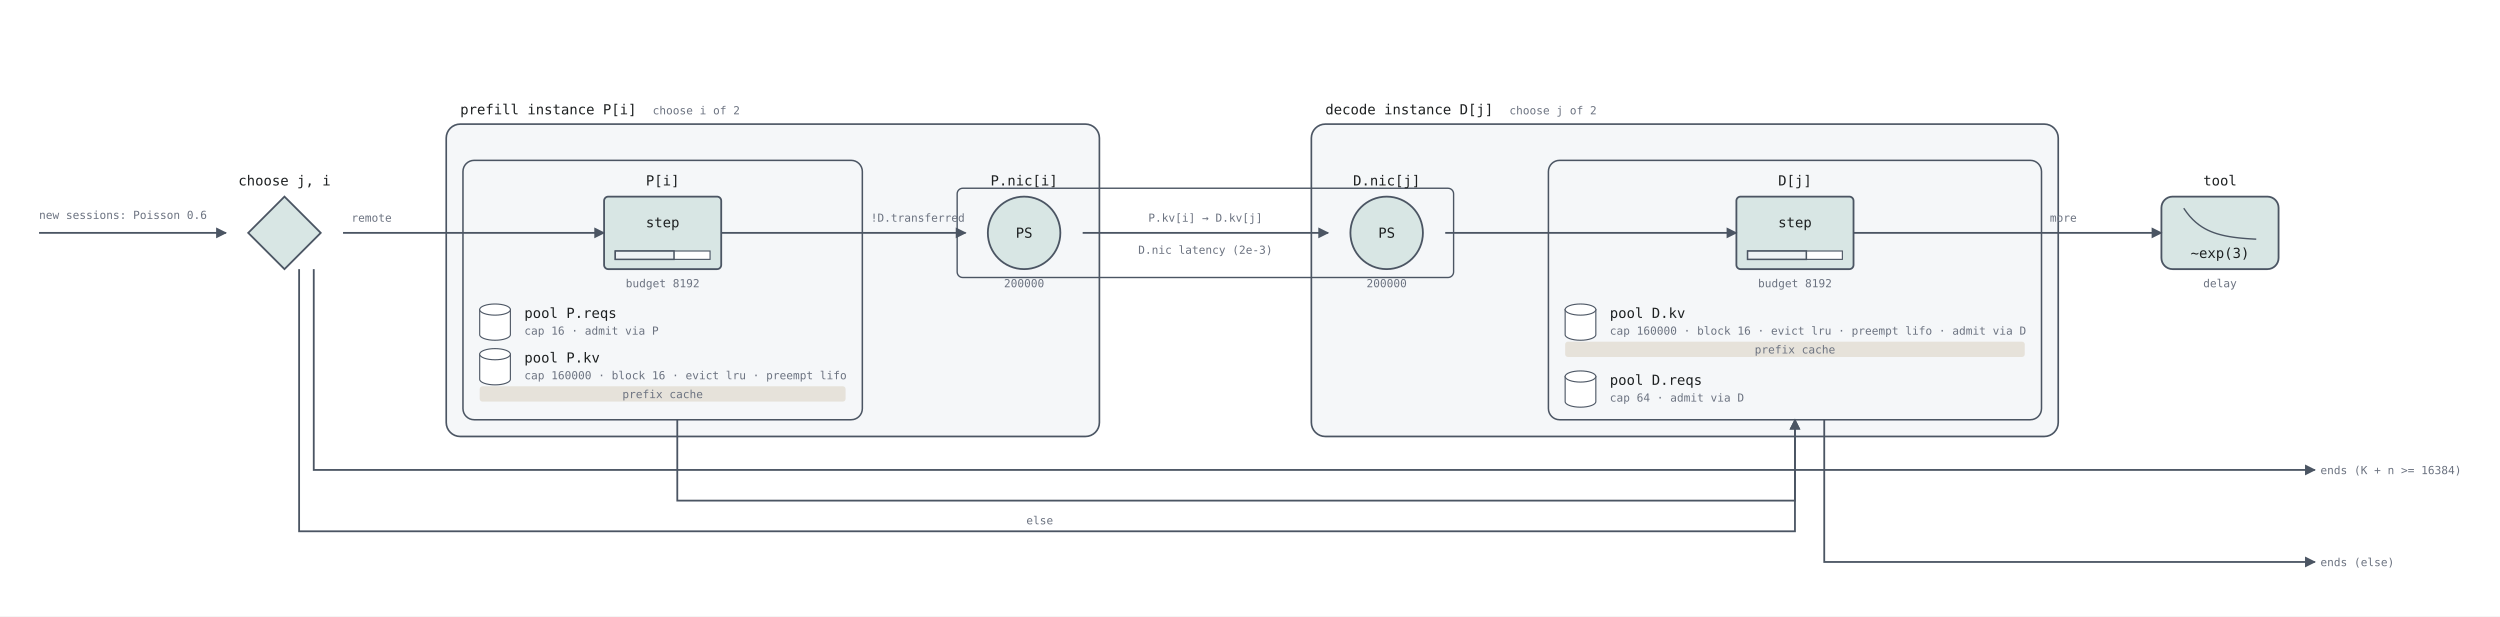
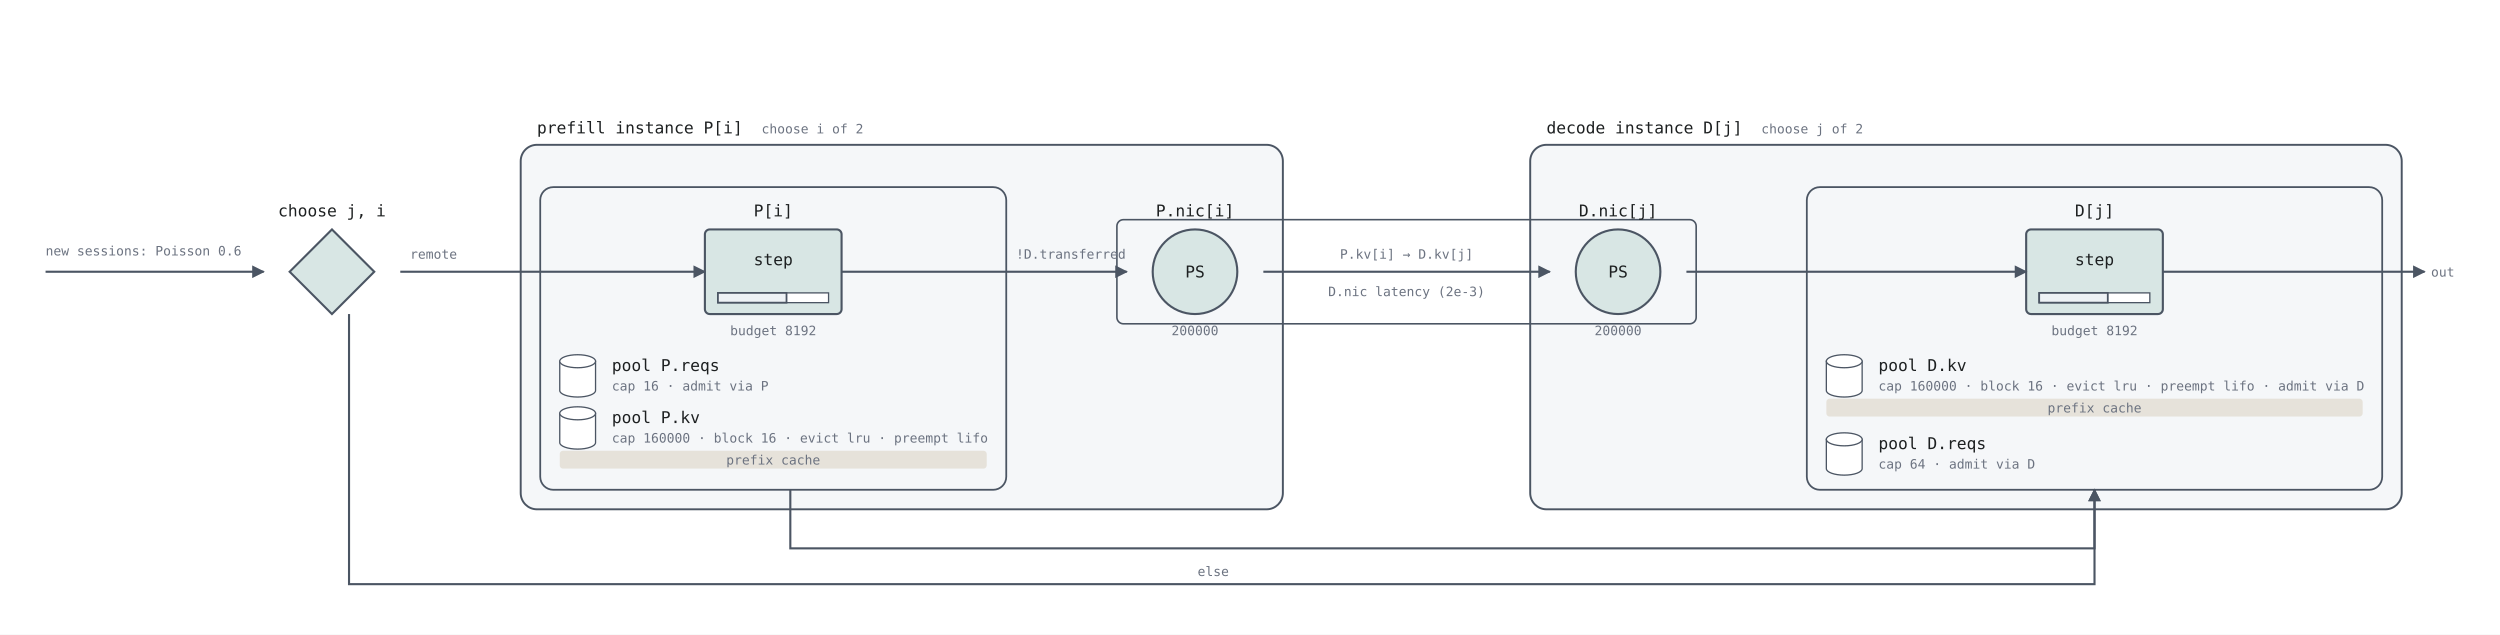
- <svg xmlns="http://www.w3.org/2000/svg" width="1792.8" height="442" viewBox="0 0 1792.8 442" role="img">
+ <svg xmlns="http://www.w3.org/2000/svg" width="1536.4" height="390" viewBox="0 0 1536.4 390" role="img">
  <style>
  text { font-family: ui-monospace, "SF Mono", Menlo, Consolas, monospace; }
  @media (prefers-color-scheme: dark) {
    text { fill: #e8e6e3; } text.dim { fill: #9aa4b2; }
    .bg { fill:#14171a }
    .solid { fill:#232a31;stroke:#b6bfcc }
    .cached { fill:#33302a }
    .instance { fill:#1a1f24;stroke:#b6bfcc }
    .frame { stroke:#b6bfcc }
    .enclosure { stroke:#9aa4b2 }
    .station { fill:#26403d;stroke:#b6bfcc }
    .cell { fill:#14171a;stroke:#b6bfcc }
    .rail { stroke:#b6bfcc }
    .flow { stroke:#b6bfcc }
    .back { stroke:#b6bfcc }
    .relation { stroke:#9aa4b2 }
  }
</style>
  <defs>
    <marker id="a" viewBox="0 0 10 10" refX="9" refY="5" markerWidth="6" markerHeight="6" orient="auto-start-reverse">
      <path d="M0 0 L10 5 L0 10 z" fill="context-stroke" />
    </marker>
  </defs>
-   <rect class="bg" fill="#ffffff" x="0" y="0" width="1792.8" height="442" />
+   <rect class="bg" fill="#ffffff" x="0" y="0" width="1536.4" height="390" />
  <rect class="instance" fill="#f5f7f9" stroke="#4b5563" stroke-width="1.2" x="940.4" y="89" width="535.6" height="224" rx="10" />
  <rect class="instance" fill="#f5f7f9" stroke="#4b5563" stroke-width="1.2" x="320" y="89" width="468.4" height="224" rx="10" />
  <rect class="rail" fill="none" stroke="#4b5563" stroke-width="1" x="686.4" y="135" width="356" height="64" rx="4" />
  <path class="flow" fill="none" stroke="#4b5563" stroke-width="1.3" d="M776.4 167 L952.4 167" marker-end="url(#a)" />
  <text x="864.4" y="159" text-anchor="middle" font-size="8" fill="#6b7280" class="dim">P.kv[i] → D.kv[j]</text>
  <text x="864.4" y="182" text-anchor="middle" font-size="8" fill="#6b7280" class="dim">D.nic latency (2e-3)</text>
  <rect class="frame" fill="none" stroke="#4b5563" stroke-width="1.1" x="332" y="115" width="286.4" height="186" rx="8" />
  <path class="cell" fill="#ffffff" stroke="#4b5563" stroke-width=".8" d="M 344 222 L 344 240 A 11 4 0 0 0 366 240 L 366 222 Z" />
  <ellipse class="cell" fill="#ffffff" stroke="#4b5563" stroke-width=".8" cx="355" cy="222" rx="11" ry="4" />
  <text x="376" y="228" text-anchor="start" font-size="10" fill="#1d2021">pool P.reqs</text>
  <text x="376" y="240" text-anchor="start" font-size="8" fill="#6b7280" class="dim">cap 16 · admit via P</text>
  <path class="cell" fill="#ffffff" stroke="#4b5563" stroke-width=".8" d="M 344 254 L 344 272 A 11 4 0 0 0 366 272 L 366 254 Z" />
  <ellipse class="cell" fill="#ffffff" stroke="#4b5563" stroke-width=".8" cx="355" cy="254" rx="11" ry="4" />
  <text x="376" y="260" text-anchor="start" font-size="10" fill="#1d2021">pool P.kv</text>
  <text x="376" y="272" text-anchor="start" font-size="8" fill="#6b7280" class="dim">cap 160000 · block 16 · evict lru · preempt lifo</text>
  <rect class="cached" fill="#e6e2da" stroke="none" x="344" y="277" width="262.4" height="11" rx="2" />
  <text x="475.2" y="285.5" text-anchor="middle" font-size="8" fill="#6b7280" class="dim">prefix cache</text>
  <rect class="frame" fill="none" stroke="#4b5563" stroke-width="1.1" x="1110.4" y="115" width="353.6" height="186" rx="8" />
  <path class="cell" fill="#ffffff" stroke="#4b5563" stroke-width=".8" d="M 1122.4 222 L 1122.4 240 A 11 4 0 0 0 1144.4 240 L 1144.4 222 Z" />
  <ellipse class="cell" fill="#ffffff" stroke="#4b5563" stroke-width=".8" cx="1133.4" cy="222" rx="11" ry="4" />
  <text x="1154.4" y="228" text-anchor="start" font-size="10" fill="#1d2021">pool D.kv</text>
  <text x="1154.4" y="240" text-anchor="start" font-size="8" fill="#6b7280" class="dim">cap 160000 · block 16 · evict lru · preempt lifo · admit via D</text>
  <rect class="cached" fill="#e6e2da" stroke="none" x="1122.4" y="245" width="329.6" height="11" rx="2" />
  <text x="1287.2" y="253.5" text-anchor="middle" font-size="8" fill="#6b7280" class="dim">prefix cache</text>
  <path class="cell" fill="#ffffff" stroke="#4b5563" stroke-width=".8" d="M 1122.4 270 L 1122.4 288 A 11 4 0 0 0 1144.4 288 L 1144.4 270 Z" />
  <ellipse class="cell" fill="#ffffff" stroke="#4b5563" stroke-width=".8" cx="1133.4" cy="270" rx="11" ry="4" />
  <text x="1154.4" y="276" text-anchor="start" font-size="10" fill="#1d2021">pool D.reqs</text>
  <text x="1154.4" y="288" text-anchor="start" font-size="8" fill="#6b7280" class="dim">cap 64 · admit via D</text>
  <polygon class="station" fill="#d8e6e4" stroke="#4b5563" stroke-width="1.3" points="204,141 230,167 204,193 178,167" />
  <text x="204" y="133" text-anchor="middle" font-size="10" fill="#1d2021">choose j, i</text>
  <rect class="station" fill="#d8e6e4" stroke="#4b5563" stroke-width="1.3" x="433.2" y="141" width="84" height="52" rx="3" />
  <rect class="cell" fill="#ffffff" stroke="#4b5563" stroke-width=".8" x="441.2" y="180" width="68" height="6" />
  <rect class="solid" fill="#eef2f5" stroke="#4b5563" stroke-width="1.1" x="441.2" y="180" width="42.16" height="6" />
  <text x="475.2" y="163" text-anchor="middle" font-size="10" fill="#1d2021">step</text>
  <text x="475.2" y="133" text-anchor="middle" font-size="10" fill="#1d2021">P[i]</text>
  <text x="475.2" y="206" text-anchor="middle" font-size="8" fill="#6b7280" class="dim">budget 8192</text>
  <circle class="station" fill="#d8e6e4" stroke="#4b5563" stroke-width="1.3" cx="734.4" cy="167" r="26" />
  <text x="734.4" y="170.5" text-anchor="middle" font-size="10" fill="#1d2021">PS</text>
  <text x="734.4" y="133" text-anchor="middle" font-size="10" fill="#1d2021">P.nic[i]</text>
  <text x="734.4" y="206" text-anchor="middle" font-size="8" fill="#6b7280" class="dim">200000</text>
  <circle class="station" fill="#d8e6e4" stroke="#4b5563" stroke-width="1.3" cx="994.4" cy="167" r="26" />
  <text x="994.4" y="170.5" text-anchor="middle" font-size="10" fill="#1d2021">PS</text>
  <text x="994.4" y="133" text-anchor="middle" font-size="10" fill="#1d2021">D.nic[j]</text>
  <text x="994.4" y="206" text-anchor="middle" font-size="8" fill="#6b7280" class="dim">200000</text>
  <rect class="station" fill="#d8e6e4" stroke="#4b5563" stroke-width="1.3" x="1245.2" y="141" width="84" height="52" rx="3" />
  <rect class="cell" fill="#ffffff" stroke="#4b5563" stroke-width=".8" x="1253.2" y="180" width="68" height="6" />
  <rect class="solid" fill="#eef2f5" stroke="#4b5563" stroke-width="1.1" x="1253.2" y="180" width="42.16" height="6" />
  <text x="1287.2" y="163" text-anchor="middle" font-size="10" fill="#1d2021">step</text>
  <text x="1287.2" y="133" text-anchor="middle" font-size="10" fill="#1d2021">D[j]</text>
  <text x="1287.2" y="206" text-anchor="middle" font-size="8" fill="#6b7280" class="dim">budget 8192</text>
-   <rect class="station" fill="#d8e6e4" stroke="#4b5563" stroke-width="1.3" x="1550" y="141" width="84" height="52" rx="8" />
-   <path class="rail" fill="none" stroke="#4b5563" stroke-width="1" d="M 1566 149.32 L 1568.17 152.42 L 1570.33 155.11 L 1572.5 157.43 L 1574.67 159.43 L 1576.83 161.16 L 1579 162.66 L 1581.17 163.96 L 1583.33 165.08 L 1585.5 166.04 L 1587.67 166.88 L 1589.83 167.6 L 1592 168.22 L 1594.17 168.76 L 1596.33 169.23 L 1598.5 169.63 L 1600.67 169.98 L 1602.83 170.28 L 1605 170.54 L 1607.17 170.77 L 1609.33 170.96 L 1611.5 171.13 L 1613.67 171.28 L 1615.83 171.4 L 1618 171.51" />
-   <text x="1592" y="185" text-anchor="middle" font-size="10" fill="#1d2021">~exp(3)</text>
-   <text x="1592" y="133" text-anchor="middle" font-size="10" fill="#1d2021">tool</text>
-   <text x="1592" y="206" text-anchor="middle" font-size="8" fill="#6b7280" class="dim">delay</text>
  <text x="330" y="82" text-anchor="start" font-size="10" fill="#1d2021">prefill instance P[i]</text>
  <text x="468" y="82" text-anchor="start" font-size="8" fill="#6b7280" class="dim">choose i of 2</text>
  <text x="950.4" y="82" text-anchor="start" font-size="10" fill="#1d2021">decode instance D[j]</text>
  <text x="1082.4" y="82" text-anchor="start" font-size="8" fill="#6b7280" class="dim">choose j of 2</text>
  <path class="flow" fill="none" stroke="#4b5563" stroke-width="1.3" d="M28 167 L162 167" marker-end="url(#a)" />
  <text x="28" y="157" text-anchor="start" font-size="8" fill="#6b7280" class="dim">new sessions: Poisson 0.6</text>
-   <path class="flow" fill="none" stroke="#4b5563" stroke-width="1.3" d="M225 193 L225 337 L1660 337" marker-end="url(#a)" />
-   <text x="1664" y="340" text-anchor="start" font-size="8" fill="#6b7280" class="dim">ends (K + n &gt;= 16384)</text>
  <path class="flow" fill="none" stroke="#4b5563" stroke-width="1.3" d="M246 167 L433.2 167" marker-end="url(#a)" />
  <text x="252" y="159" text-anchor="start" font-size="8" fill="#6b7280" class="dim">remote</text>
  <path class="flow" fill="none" stroke="#4b5563" stroke-width="1.3" d="M517.2 167 L692.4 167" marker-end="url(#a)" />
  <text x="624.4" y="159" text-anchor="start" font-size="8" fill="#6b7280" class="dim">!D.transferred</text>
  <path class="flow" fill="none" stroke="#4b5563" stroke-width="1.3" d="M1036.4 167 L1245.2 167" marker-end="url(#a)" />
-   <path class="flow" fill="none" stroke="#4b5563" stroke-width="1.3" d="M485.7 301 L485.7 359 L1287.2 359 L1287.2 301" marker-end="url(#a)" />
-   <path class="flow" fill="none" stroke="#4b5563" stroke-width="1.3" d="M214.5 193 L214.5 381 L1287.2 381 L1287.2 301" marker-end="url(#a)" />
-   <text x="745.6" y="376" text-anchor="middle" font-size="8" fill="#6b7280" class="dim">else</text>
-   <path class="flow" fill="none" stroke="#4b5563" stroke-width="1.3" d="M1329.2 167 L1550 167" marker-end="url(#a)" />
-   <text x="1470" y="159" text-anchor="start" font-size="8" fill="#6b7280" class="dim">more</text>
-   <path class="flow" fill="none" stroke="#4b5563" stroke-width="1.3" d="M1308.2 301 L1308.2 403 L1660 403" marker-end="url(#a)" />
-   <text x="1664" y="406" text-anchor="start" font-size="8" fill="#6b7280" class="dim">ends (else)</text>
+   <path class="flow" fill="none" stroke="#4b5563" stroke-width="1.3" d="M485.7 301 L485.7 337 L1287.2 337 L1287.2 301" marker-end="url(#a)" />
+   <path class="flow" fill="none" stroke="#4b5563" stroke-width="1.3" d="M214.5 193 L214.5 359 L1287.2 359 L1287.2 301" marker-end="url(#a)" />
+   <text x="745.6" y="354" text-anchor="middle" font-size="8" fill="#6b7280" class="dim">else</text>
+   <path class="flow" fill="none" stroke="#4b5563" stroke-width="1.3" d="M1329.2 167 L1490 167" marker-end="url(#a)" />
+   <text x="1494" y="170" text-anchor="start" font-size="8" fill="#6b7280" class="dim">out</text>
</svg>
